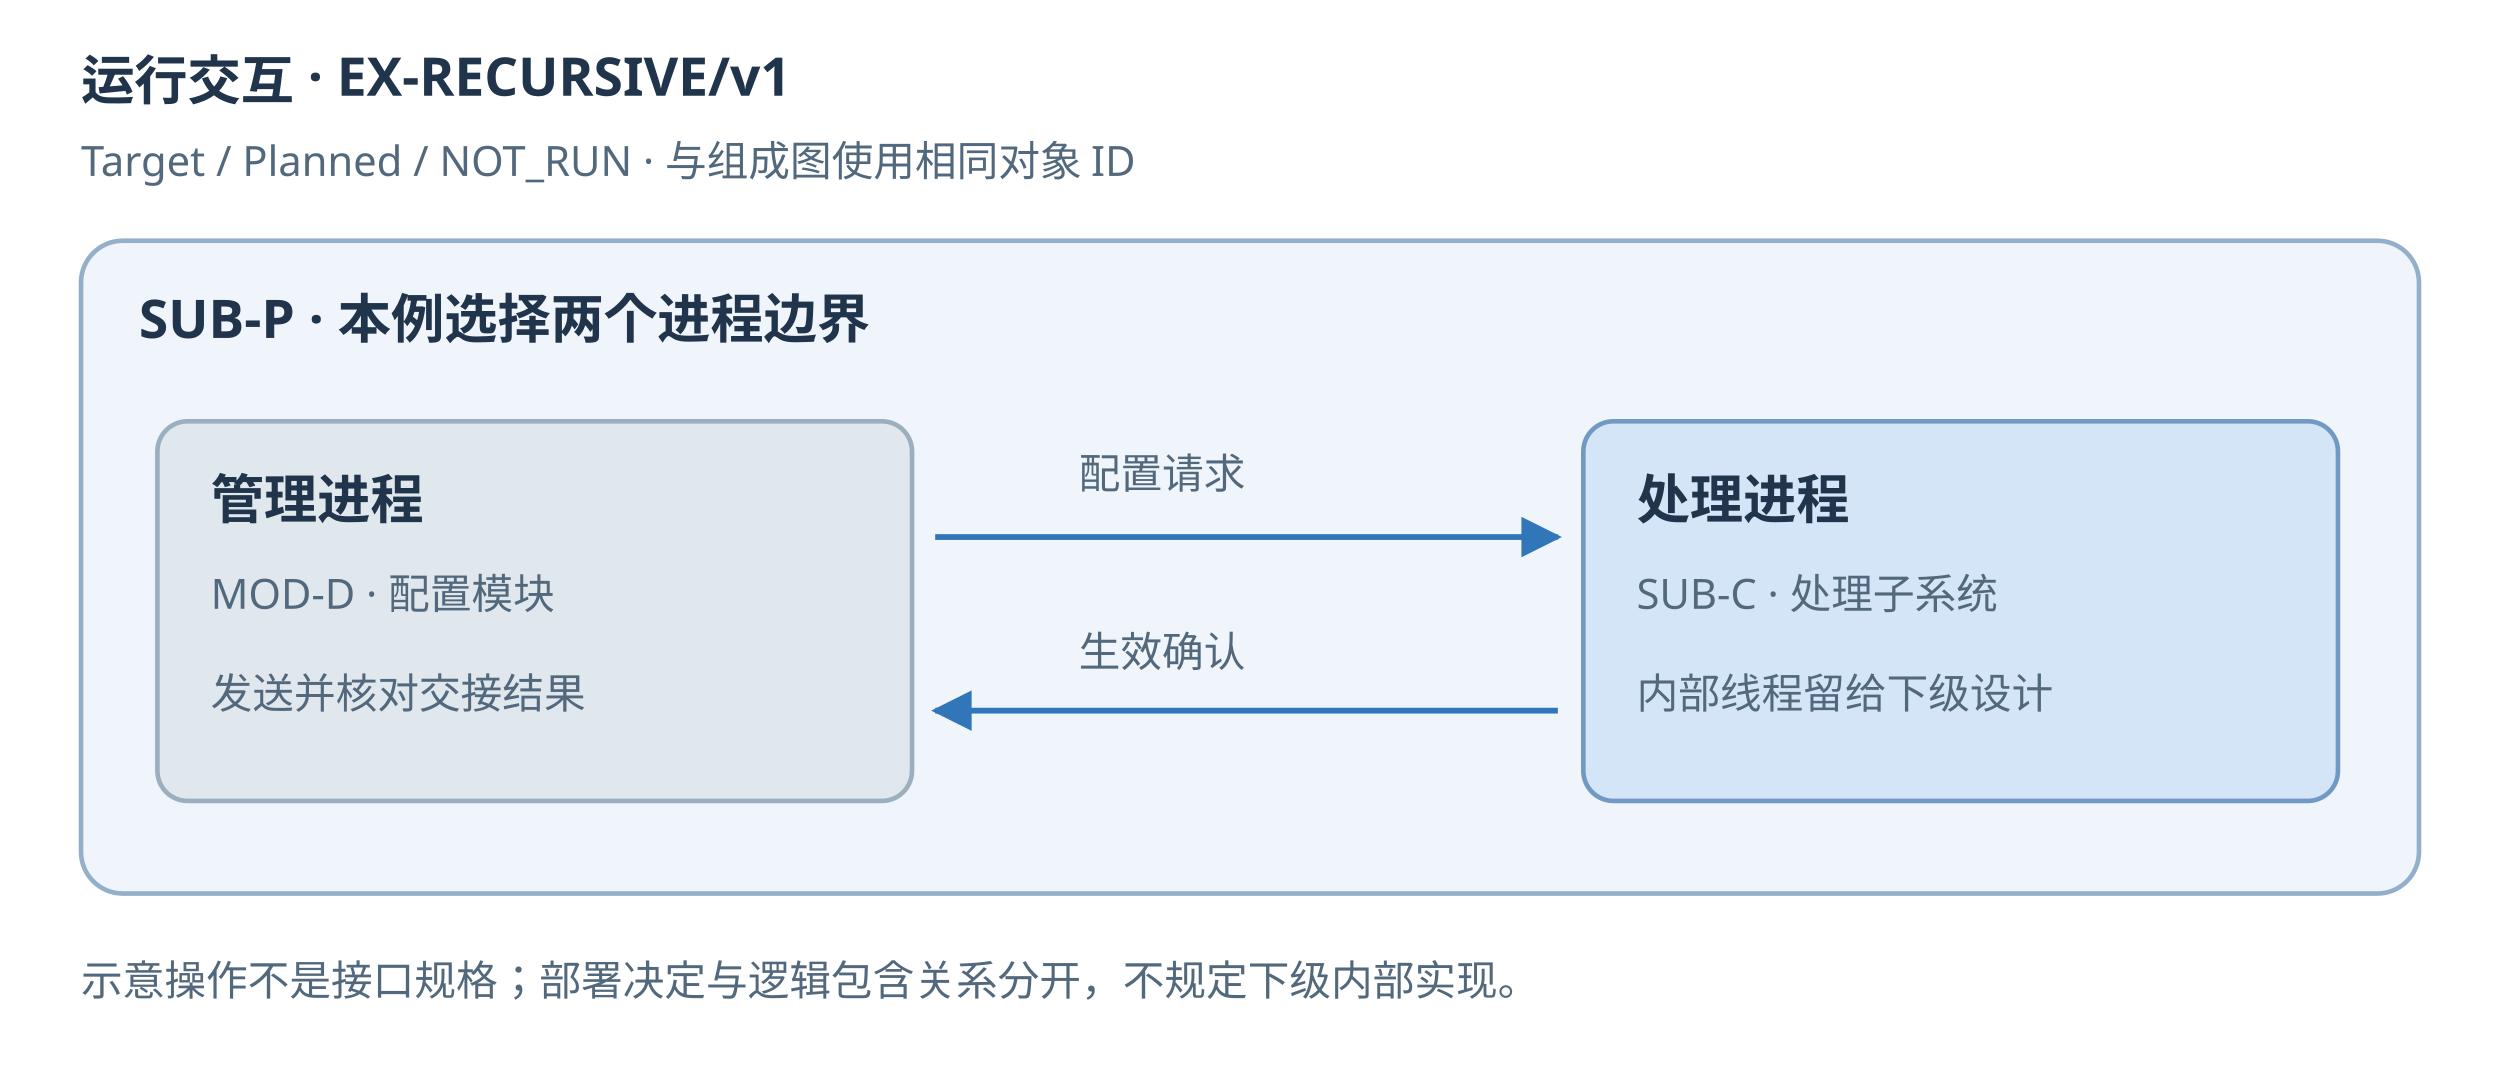
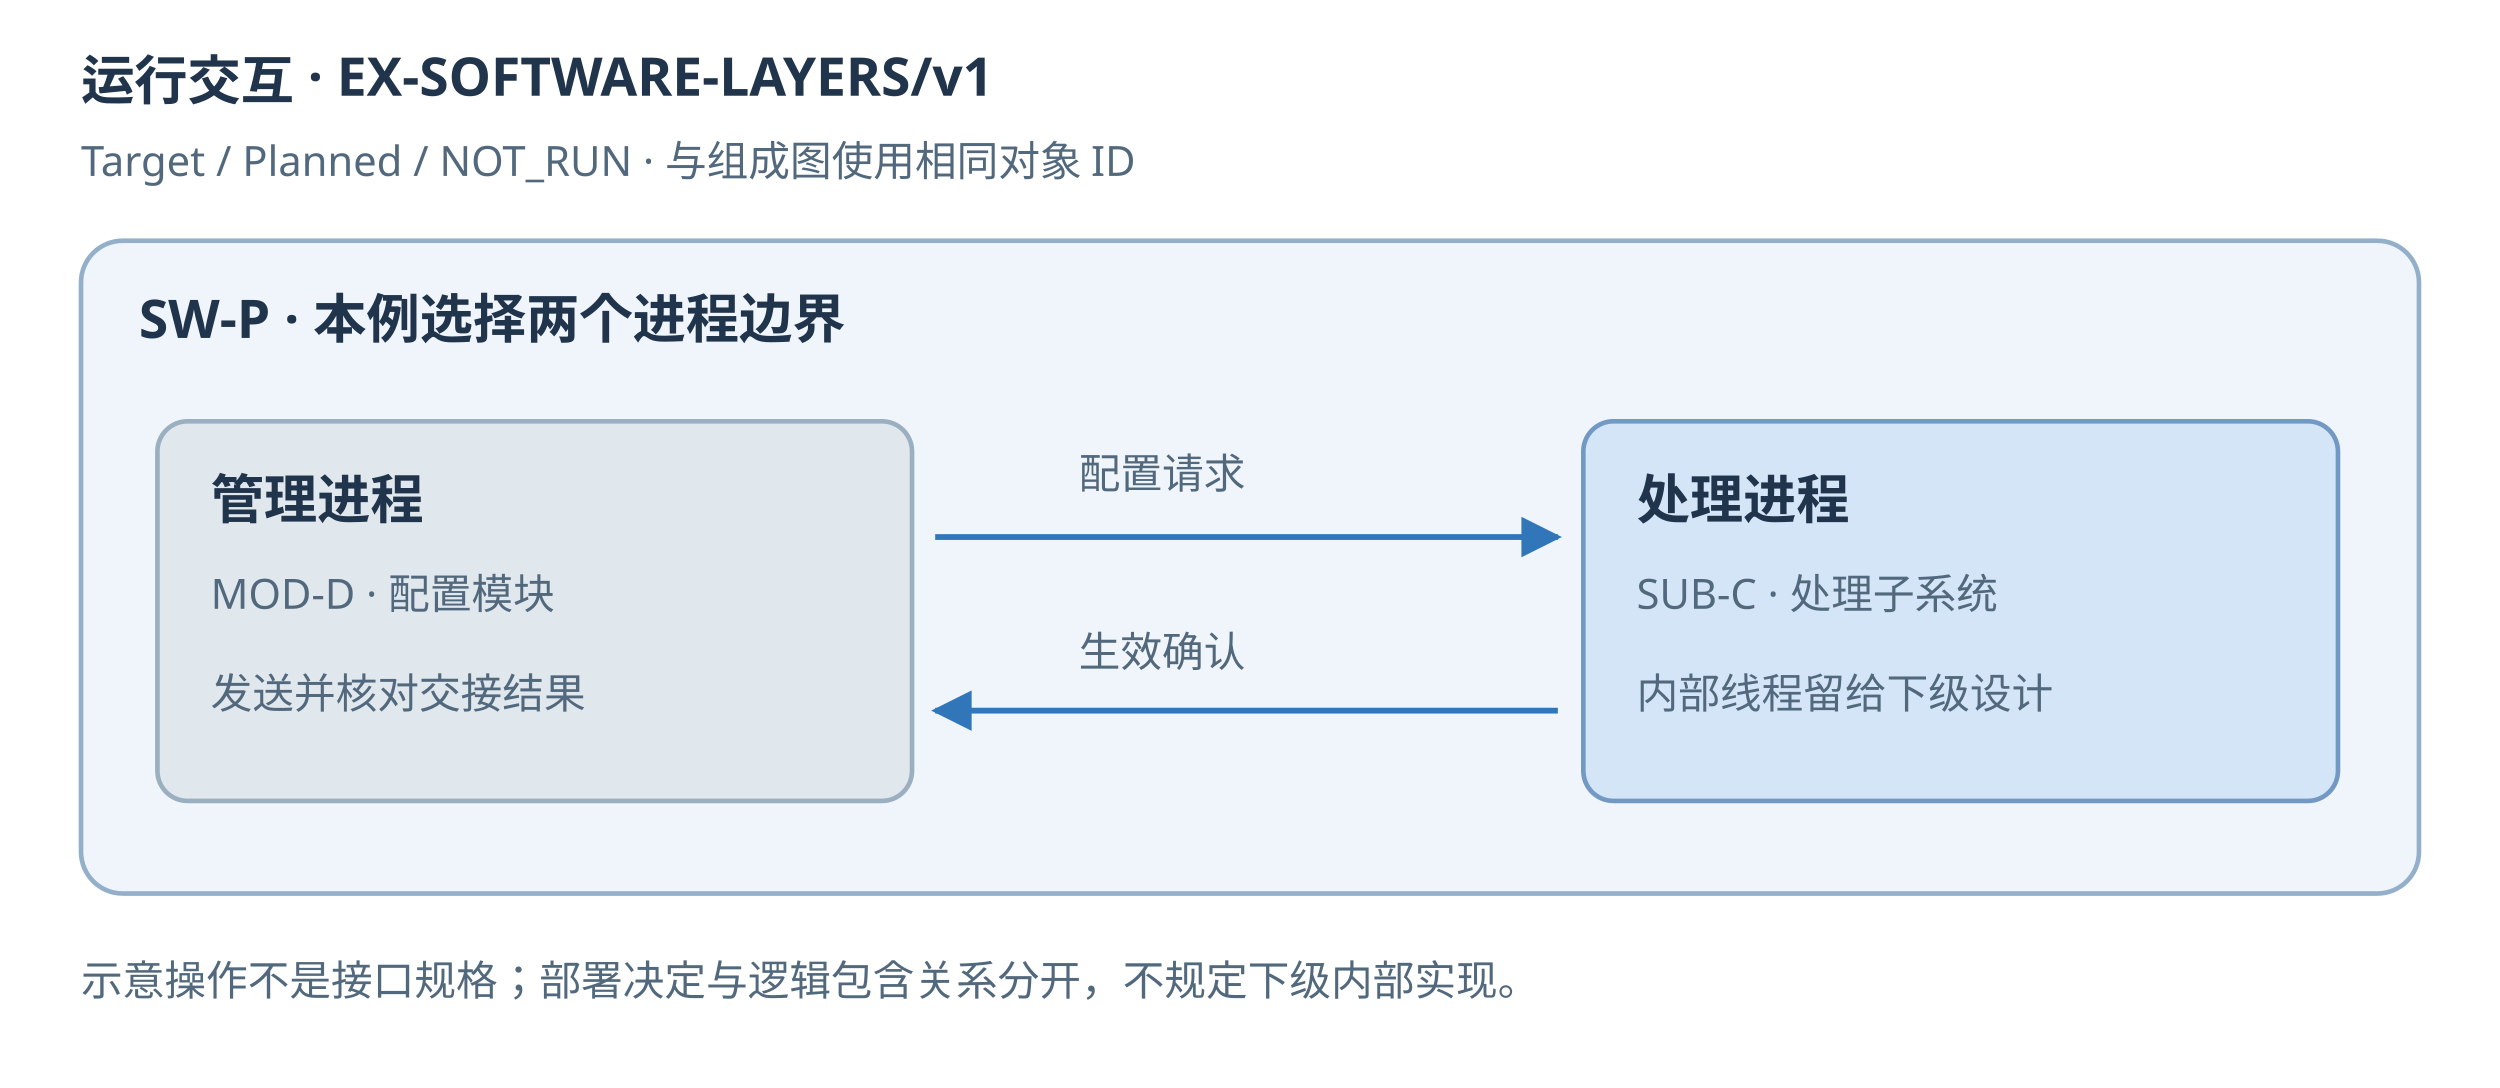
<svg xmlns="http://www.w3.org/2000/svg" width="1080" height="470" viewBox="0 0 1080 470" role="img" aria-labelledby="t d">
  <style>text{font-family:system-ui,'PingFang SC',sans-serif;fill:#20344b}.note{font-size:18px;fill:#52697d}.label{font-size:23px;font-weight:600}.flow{stroke:#3276ba;stroke-width:2.5;marker-end:url(#arrow)}</style>
  <defs>
    <marker id="arrow" viewBox="0 0 10 10" refX="9" refY="5" markerWidth="7" markerHeight="7" orient="auto-start-reverse">
      <path d="M0,0 L10,5 L0,10Z" fill="#3276ba" />
    </marker>
  </defs>
  <rect width="1080" height="470" fill="white" />
-   <text x="35" y="43" class="label">运行交互 · EX-RECURSIVE/v1</text>
+   <text x="35" y="43" class="label">运行交互 · EX-SOFTWARE-LAYERS/v1</text>
  <text x="35" y="76" class="note">Target / Planned / NOT_RUN · 与组成图使用相同对象 ID</text>
-   <g data-object-id="SUB-P" data-object-type="subsystem" data-parent-id="SYS-EX">
+   <g data-object-id="SW-P" data-object-type="system" data-parent-id="SYS-EX">
    <rect x="35" y="104" width="1010" height="282" rx="18" fill="#f0f5fb" stroke="#94afca" stroke-width="2" />
-     <text x="60" y="146" class="label">SUB-P · 本例选择两个进程边界</text>
-     <g data-object-id="MOD-D" data-object-type="module" data-parent-id="SUB-P">
+     <text x="60" y="146" class="label">SW-P · 本例选择两个进程边界</text>
+     <g data-object-id="MOD-D" data-object-type="module" data-parent-id="SW-P">
      <rect x="68" y="182" width="326" height="164" rx="13" fill="#e0e7ed" stroke="#9aafbf" stroke-width="2" />
      <text x="91" y="224" class="label">管理进程</text>
      <text x="91" y="263" class="note">MOD-D · 配置模块</text>
      <text x="91" y="306" class="note">发送并核对交接结果</text>
    </g>
-     <g data-object-id="SUB-C" data-object-type="subsystem" data-parent-id="SUB-P">
+     <g data-object-id="SUB-C" data-object-type="subsystem" data-parent-id="SW-P">
      <rect x="684" y="182" width="326" height="164" rx="13" fill="#d4e5f7" stroke="#7299c3" stroke-width="2" />
      <text x="707" y="224" class="label">处理进程</text>
      <text x="707" y="263" class="note">SUB-C · 处理子系统</text>
      <text x="707" y="306" class="note">内部线程留给下级设计</text>
    </g>
    <text x="466" y="211" class="note">配置请求</text>
    <line x1="404" y1="232" x2="673" y2="232" class="flow" />
    <text x="466" y="288" class="note">生效确认</text>
    <line x1="673" y1="307" x2="404" y2="307" class="flow" />
  </g>
  <text x="35" y="430" class="note">示意操作不是接口规格；部署决定与逻辑包含关系分开，不规定下级内部实现。</text>
</svg>
